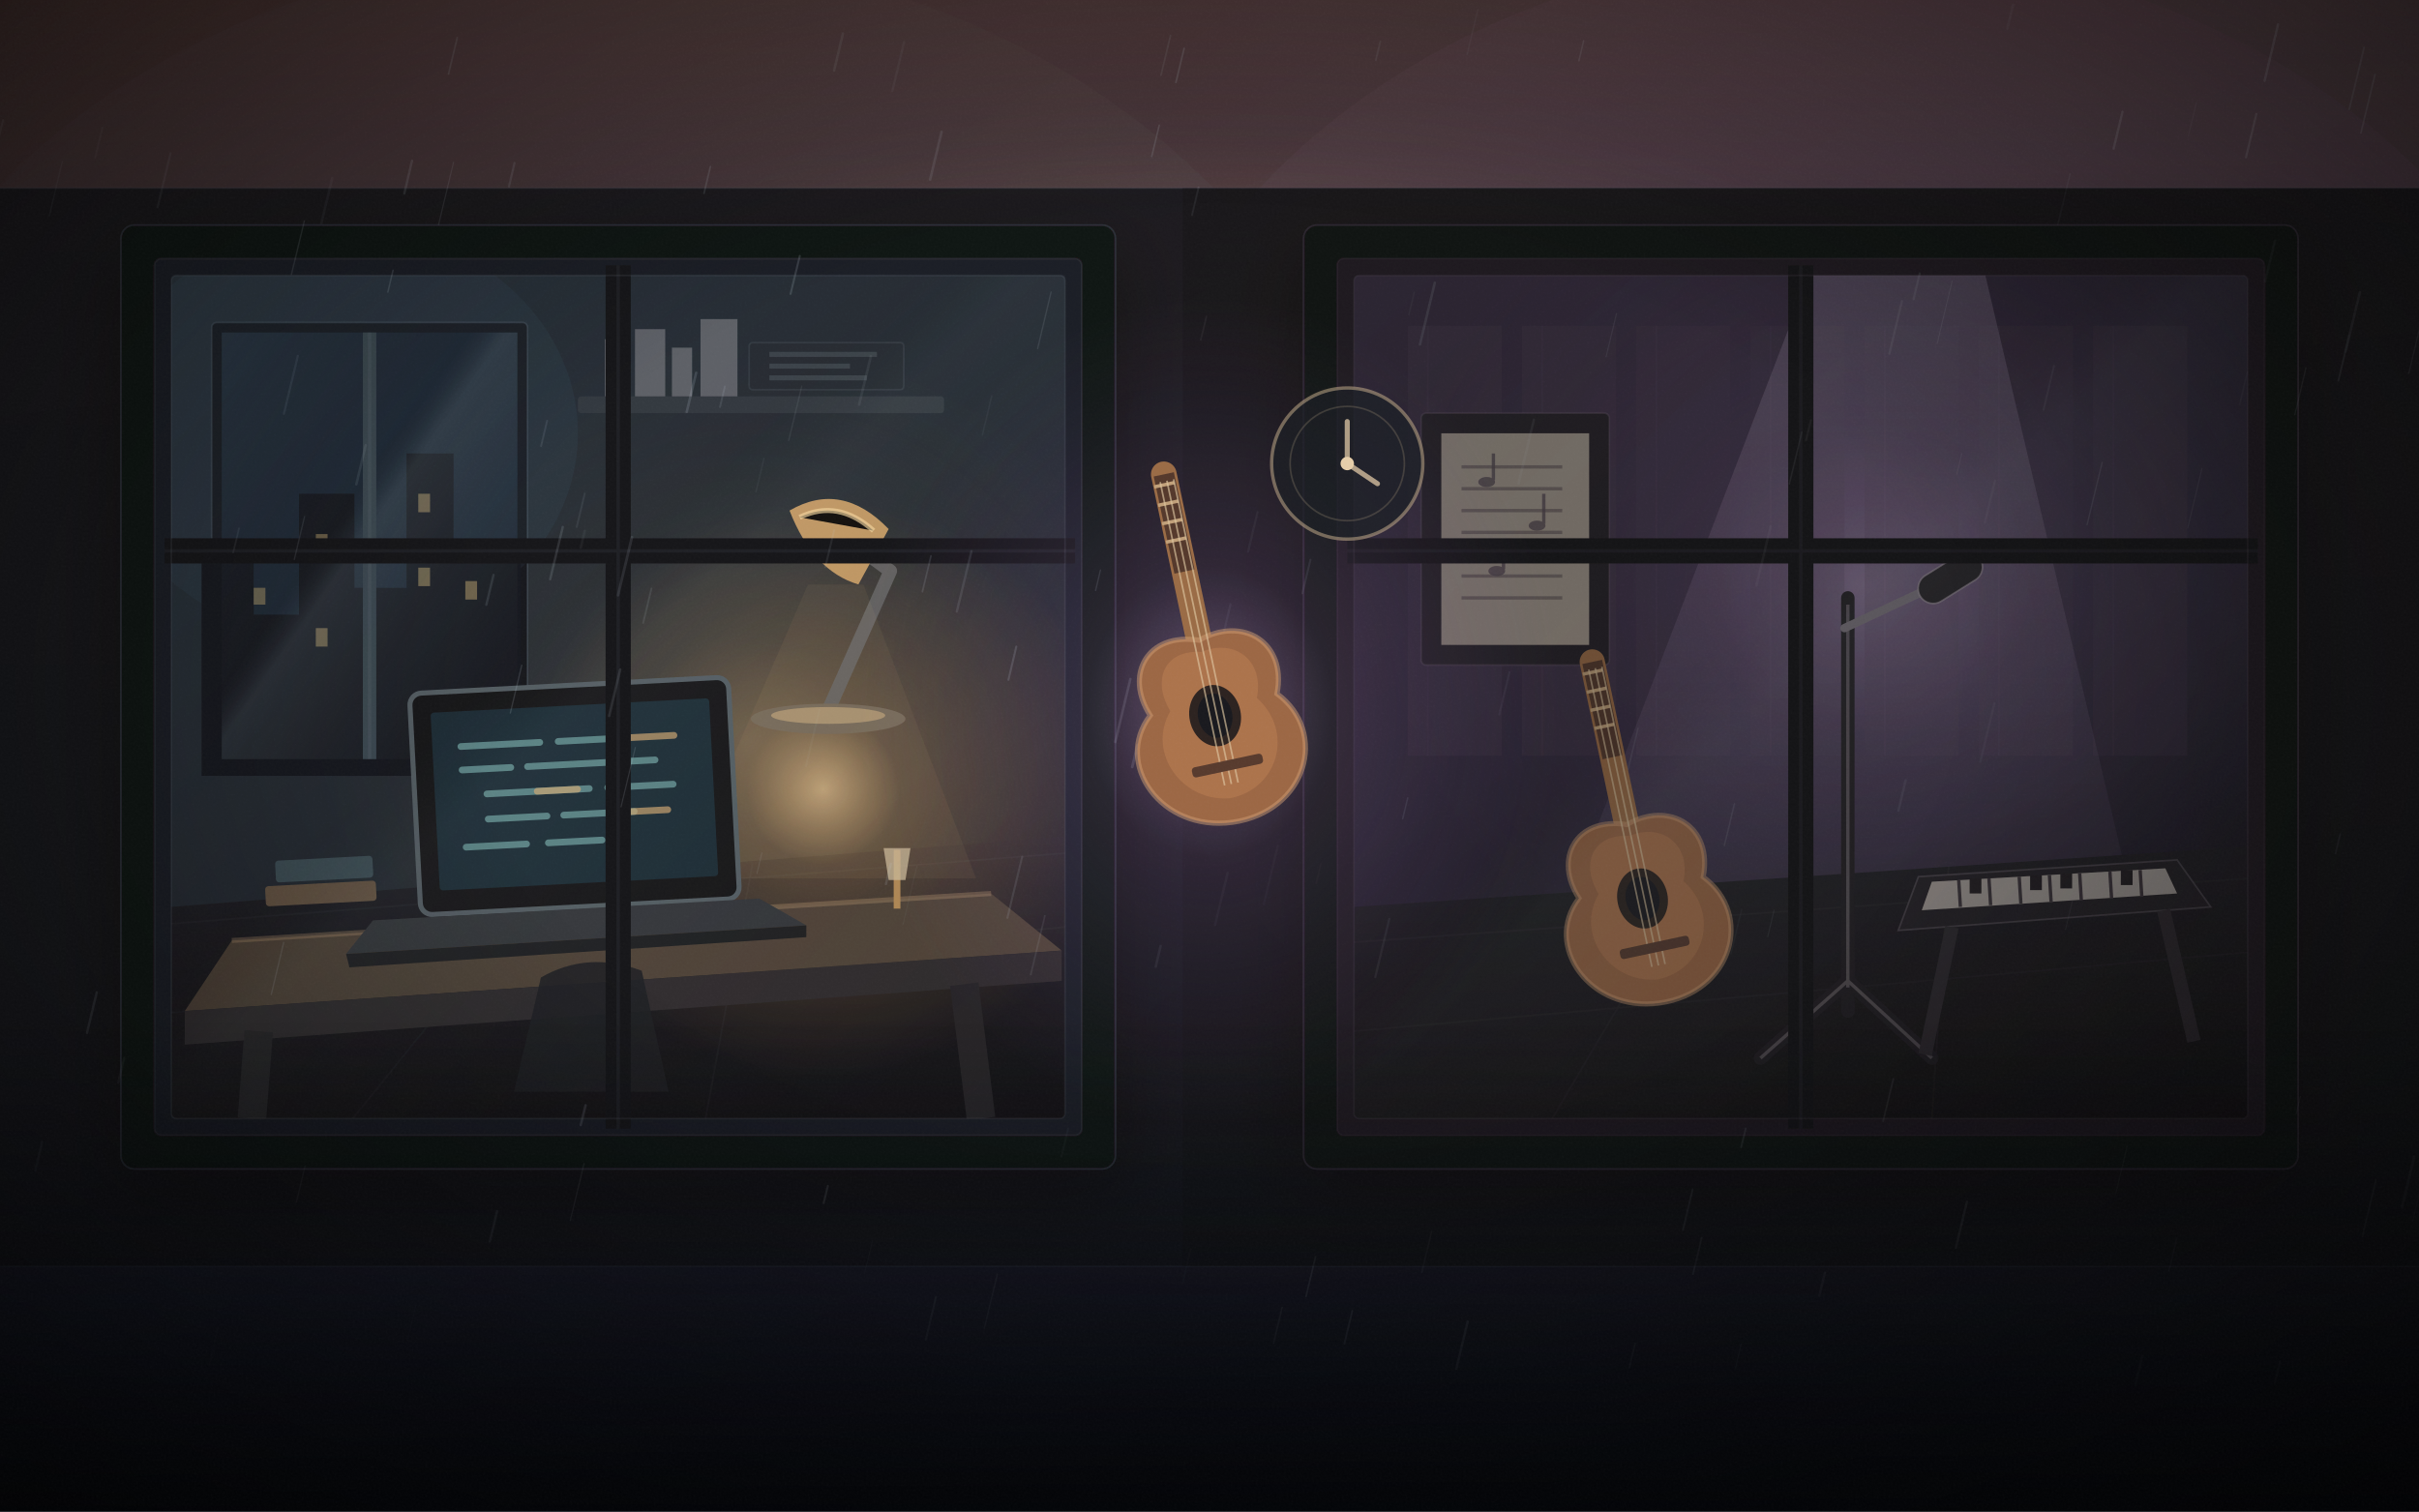
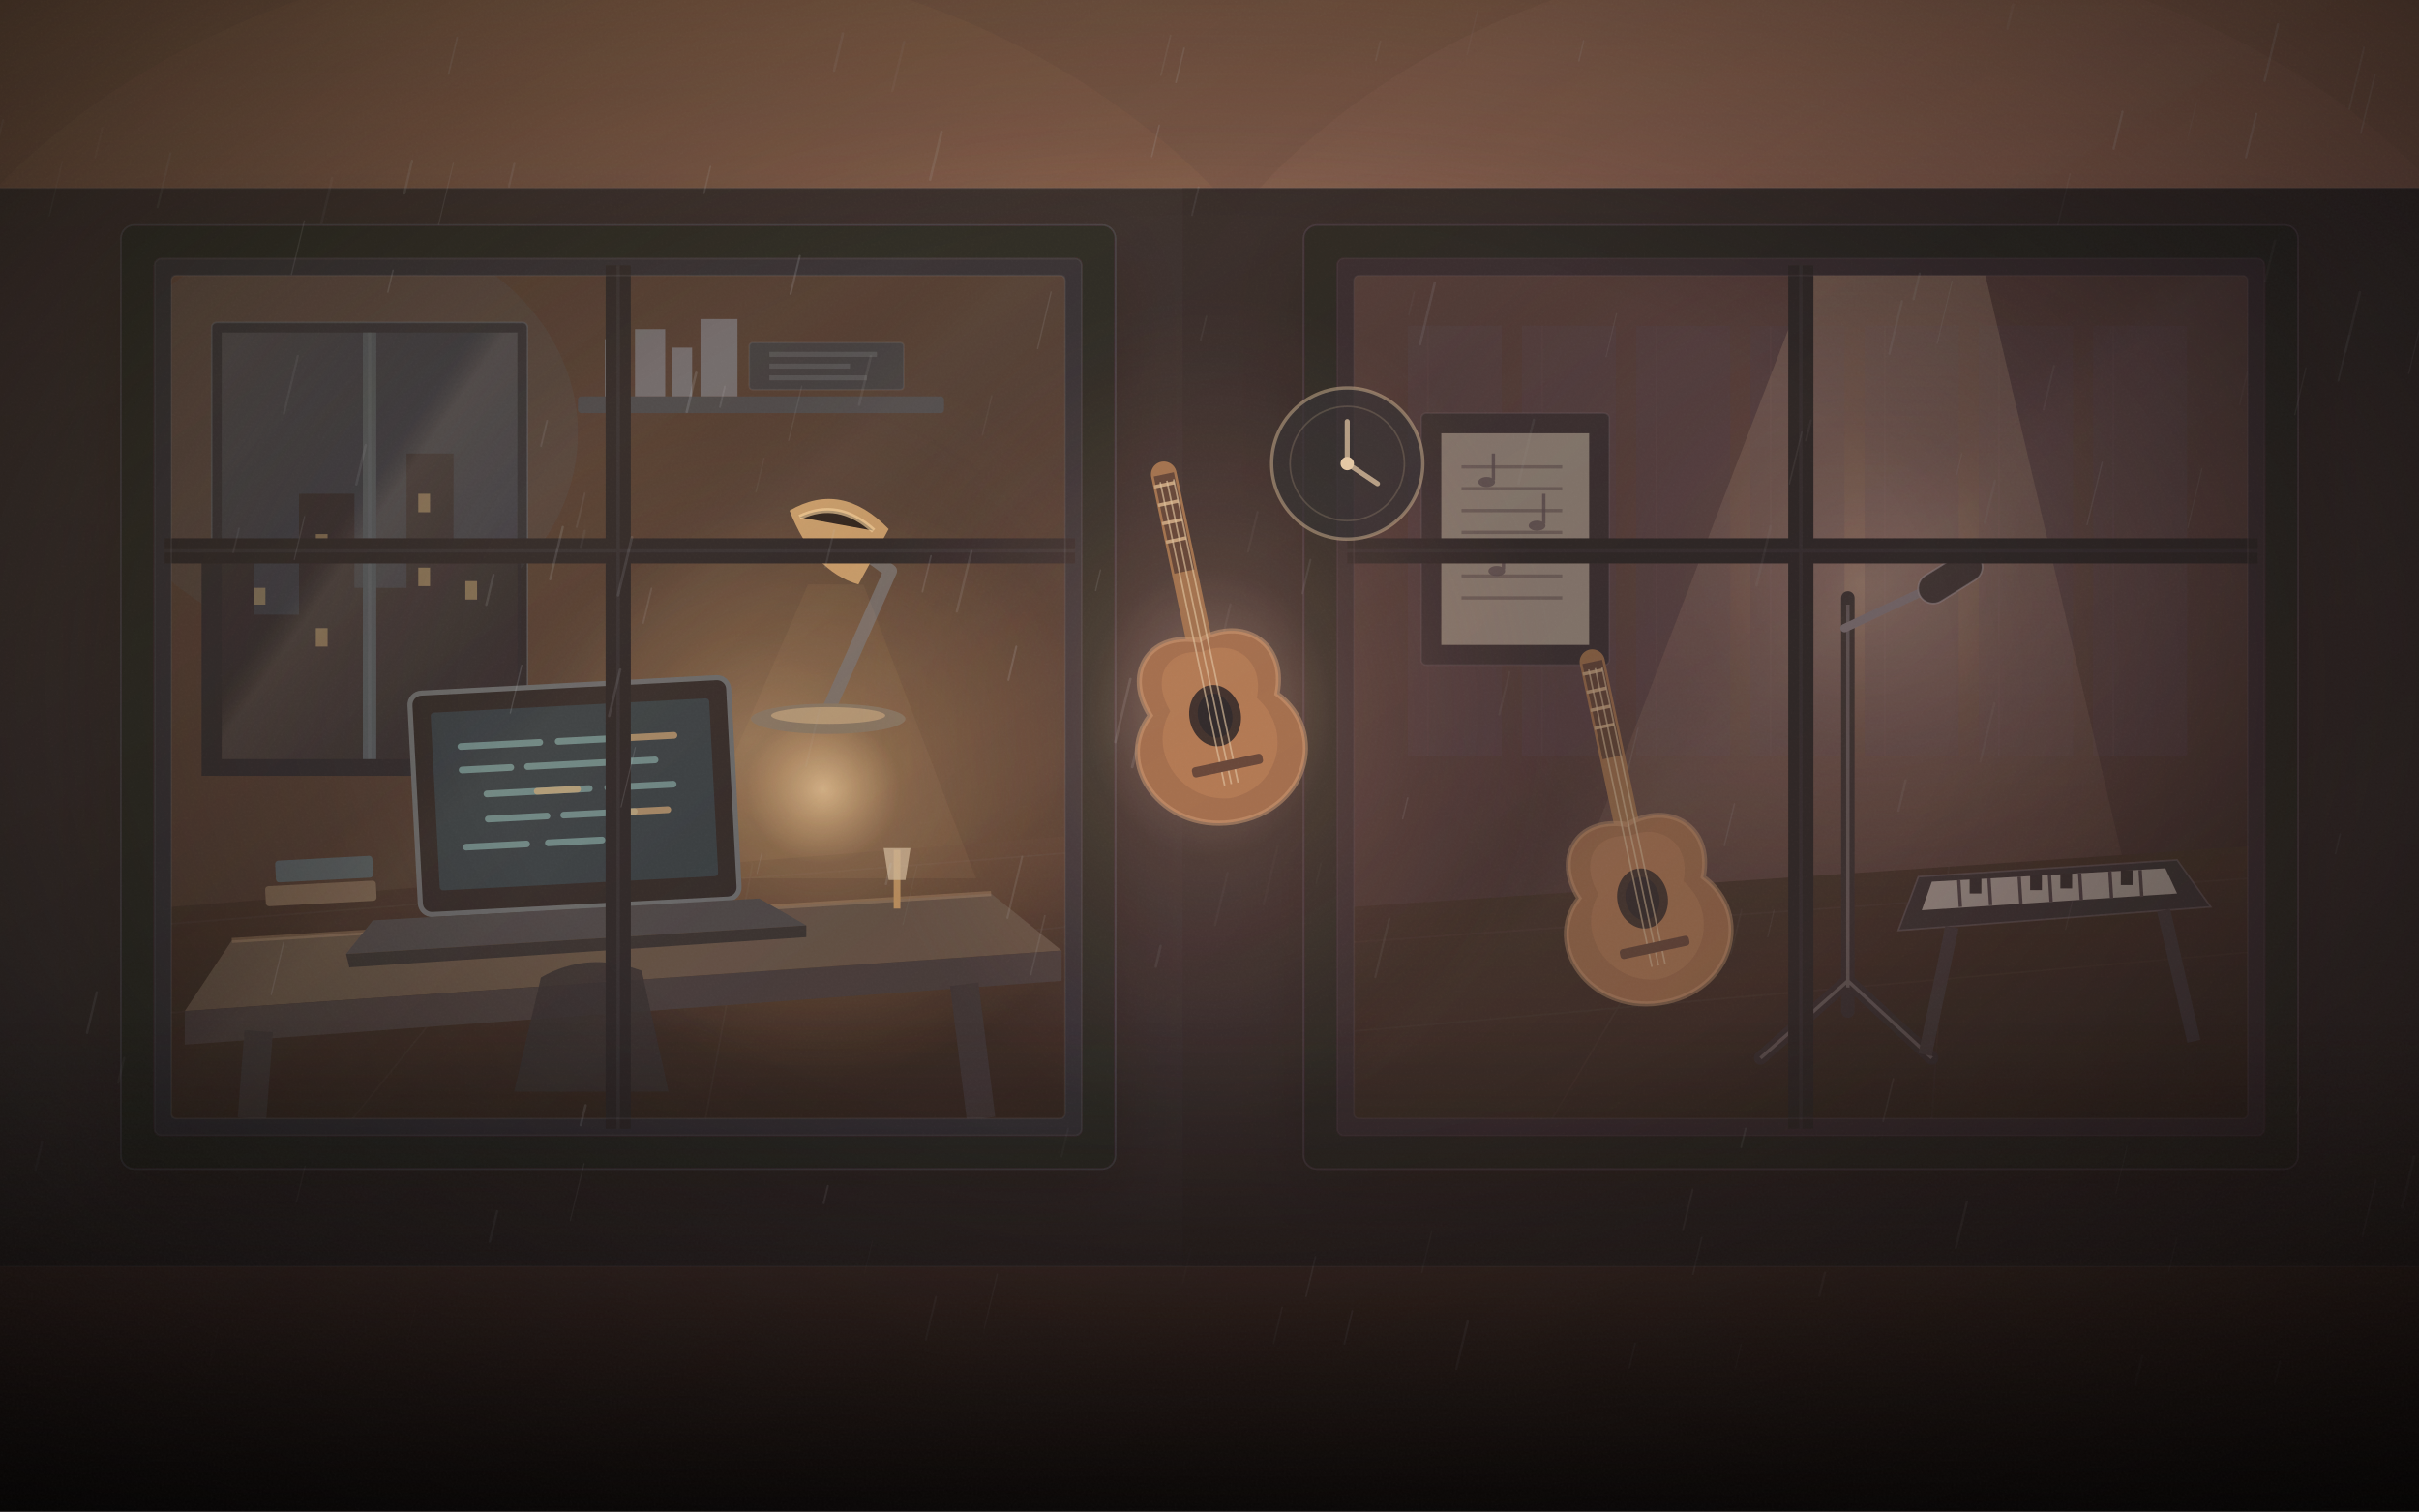
<svg xmlns="http://www.w3.org/2000/svg" viewBox="0 0 1440 900" preserveAspectRatio="xMidYMid slice" role="img" aria-labelledby="title desc">
  <defs>
    <linearGradient id="night" x1="0" y1="0" x2="1" y2="1">
-       <stop stop-color="#03060d" />
-       <stop offset=".46" stop-color="#11182c" />
-       <stop offset="1" stop-color="#070b13" />
+       <stop stop-color="#120d0c" />
+       <stop offset=".46" stop-color="#2b1c1c" />
+       <stop offset="1" stop-color="#160f0e" />
    </linearGradient>
    <linearGradient id="dawn" x1="0" y1="0" x2="0" y2="1">
-       <stop stop-color="#ba786f" stop-opacity=".3" />
-       <stop offset=".48" stop-color="#5c4c68" stop-opacity=".12" />
-       <stop offset="1" stop-color="#07101b" stop-opacity="0" />
+       <stop stop-color="#e2a276" stop-opacity=".36" />
+       <stop offset=".48" stop-color="#8b5e5e" stop-opacity=".15" />
+       <stop offset="1" stop-color="#17110f" stop-opacity="0" />
+     </linearGradient>
+     <linearGradient id="warmWash" x1="0" y1="0" x2="1" y2="1">
+       <stop stop-color="#efb77d" stop-opacity=".2" />
+       <stop offset=".5" stop-color="#dca18c" stop-opacity=".13" />
+       <stop offset="1" stop-color="#c98370" stop-opacity=".18" />
    </linearGradient>
    <linearGradient id="leftRoom" x1="0" y1="0" x2=".85" y2="1">
-       <stop stop-color="#1e2d3a" />
-       <stop offset=".55" stop-color="#17232e" />
-       <stop offset="1" stop-color="#0a111a" />
+       <stop stop-color="#3b2c24" />
+       <stop offset=".55" stop-color="#2a211d" />
+       <stop offset="1" stop-color="#15100e" />
    </linearGradient>
    <linearGradient id="rightRoom" x1=".2" y1="0" x2=".8" y2="1">
-       <stop stop-color="#29233a" />
-       <stop offset=".58" stop-color="#1c1d31" />
-       <stop offset="1" stop-color="#0b101b" />
+       <stop stop-color="#3b292c" />
+       <stop offset=".58" stop-color="#2b2025" />
+       <stop offset="1" stop-color="#171114" />
    </linearGradient>
    <linearGradient id="floor" x1="0" y1="0" x2="0" y2="1">
-       <stop stop-color="#141923" />
-       <stop offset="1" stop-color="#06090f" />
+       <stop stop-color="#261c18" />
+       <stop offset="1" stop-color="#0e0b0a" />
    </linearGradient>
    <linearGradient id="glass" x1="0" y1="0" x2="1" y2="1">
-       <stop stop-color="#6f9ab5" stop-opacity=".13" />
-       <stop offset=".42" stop-color="#2a3f55" stop-opacity=".05" />
-       <stop offset=".48" stop-color="#b4d9e7" stop-opacity=".14" />
-       <stop offset="1" stop-color="#0c1521" stop-opacity=".03" />
+       <stop stop-color="#d5b497" stop-opacity=".13" />
+       <stop offset=".42" stop-color="#62483f" stop-opacity=".05" />
+       <stop offset=".48" stop-color="#f4d7b6" stop-opacity=".13" />
+       <stop offset="1" stop-color="#211512" stop-opacity=".03" />
    </linearGradient>
    <linearGradient id="spotlight" x1="0" y1="0" x2="0" y2="1">
-       <stop stop-color="#eadcff" stop-opacity=".24" />
-       <stop offset="1" stop-color="#b793d5" stop-opacity="0" />
+       <stop stop-color="#ffe0b6" stop-opacity=".27" />
+       <stop offset="1" stop-color="#d9a18b" stop-opacity="0" />
    </linearGradient>
    <linearGradient id="bottomShade" x1="0" y1="0" x2="0" y2="1">
-       <stop stop-color="#04070d" stop-opacity="0" />
-       <stop offset=".56" stop-color="#04070d" stop-opacity=".5" />
-       <stop offset="1" stop-color="#03050a" stop-opacity=".96" />
+       <stop stop-color="#100b09" stop-opacity="0" />
+       <stop offset=".56" stop-color="#100b09" stop-opacity=".46" />
+       <stop offset="1" stop-color="#0b0807" stop-opacity=".94" />
    </linearGradient>
    <radialGradient id="lampGlow">
-       <stop stop-color="#ffd89b" stop-opacity=".7" />
-       <stop offset=".26" stop-color="#f4b96f" stop-opacity=".26" />
+       <stop stop-color="#ffe0a8" stop-opacity=".78" />
+       <stop offset=".26" stop-color="#f4bd78" stop-opacity=".3" />
      <stop offset="1" stop-color="#e6a053" stop-opacity="0" />
    </radialGradient>
    <radialGradient id="stageGlow">
-       <stop stop-color="#e5c4ff" stop-opacity=".42" />
-       <stop offset=".35" stop-color="#b887e1" stop-opacity=".15" />
-       <stop offset="1" stop-color="#8c62bc" stop-opacity="0" />
+       <stop stop-color="#ffd8bd" stop-opacity=".48" />
+       <stop offset=".35" stop-color="#dda088" stop-opacity=".18" />
+       <stop offset="1" stop-color="#aa6e63" stop-opacity="0" />
    </radialGradient>
    <radialGradient id="vignette" cx=".5" cy=".45" r=".72">
      <stop offset=".42" stop-color="#000" stop-opacity="0" />
      <stop offset="1" stop-color="#000" stop-opacity=".66" />
    </radialGradient>
    <filter id="blur8" x="-50%" y="-50%" width="200%" height="200%">
      <feGaussianBlur stdDeviation="8" />
    </filter>
    <filter id="blur24" x="-50%" y="-50%" width="200%" height="200%">
      <feGaussianBlur stdDeviation="24" />
    </filter>
    <filter id="shadow" x="-30%" y="-30%" width="160%" height="160%">
      <feDropShadow dx="0" dy="16" stdDeviation="22" flood-color="#000" flood-opacity=".55" />
    </filter>
    <filter id="grain">
      <feTurbulence type="fractalNoise" baseFrequency=".72" numOctaves="3" seed="27" stitchTiles="stitch" />
      <feColorMatrix type="saturate" values="0" />
      <feComponentTransfer>
        <feFuncA type="table" tableValues="0 .075" />
      </feComponentTransfer>
    </filter>
    <clipPath id="leftClip">
      <rect x="102" y="164" width="532" height="502" rx="3" />
    </clipPath>
    <clipPath id="rightClip">
      <rect x="806" y="164" width="532" height="502" rx="3" />
    </clipPath>
  </defs>
  <rect width="1440" height="900" fill="url(#night)" />
-   <ellipse cx="360" cy="340" rx="460" ry="370" fill="#45627b" opacity=".07" />
-   <ellipse cx="1100" cy="330" rx="440" ry="360" fill="#765087" opacity=".08" />
+   <ellipse cx="360" cy="340" rx="460" ry="370" fill="#b47b58" opacity=".09" />
+   <ellipse cx="1100" cy="330" rx="440" ry="360" fill="#a86c6c" opacity=".1" />
  <rect width="1440" height="900" fill="url(#dawn)" />
  <path d="M0 248C280 210 480 268 720 226C970 182 1160 244 1440 196V0H0Z" fill="#e5a18a" opacity=".07" />
  <ellipse cx="720" cy="210" rx="380" ry="100" fill="#efb493" opacity=".1" filter="url(#blur24)" />
  <path d="M0 112H1440V754H0Z" fill="#080d15" opacity=".9" />
  <path d="M0 112H1440M0 754H1440" stroke="#6d8296" stroke-opacity=".14" />
  <g filter="url(#shadow)">
    <rect x="72" y="134" width="592" height="562" rx="8" fill="#05090f" stroke="#344250" stroke-opacity=".55" />
    <rect x="92" y="154" width="552" height="522" rx="4" fill="#111923" stroke="#637484" stroke-opacity=".18" />
    <rect x="776" y="134" width="592" height="562" rx="8" fill="#05090f" stroke="#454057" stroke-opacity=".58" />
    <rect x="796" y="154" width="552" height="522" rx="4" fill="#171522" stroke="#756887" stroke-opacity=".18" />
  </g>
  <g opacity="1">
    <g clip-path="url(#leftClip)">
      <rect x="102" y="164" width="532" height="502" fill="url(#leftRoom)" />
      <ellipse cx="444" cy="440" rx="250" ry="240" fill="url(#lampGlow)" opacity=".26" />
      <path d="M102 540L634 498V666H102Z" fill="url(#floor)" />
      <path d="M102 550L634 508M102 603L634 552M210 666L328 520M420 666L448 514" stroke="#80909a" stroke-opacity=".06" />
      <rect x="126" y="192" width="188" height="266" rx="3" fill="#080e16" stroke="#4b5d6b" stroke-opacity=".5" />
      <rect x="132" y="198" width="176" height="254" fill="#0d1a28" />
      <ellipse cx="202" cy="258" rx="142" ry="124" fill="#345574" opacity=".14" />
      <path d="M120 410V332H151V366H178V294H211V350H242V270H270V324H310V462H120Z" fill="#080f19" />
      <path d="M151 350H158V360H151ZM188 318H195V329H188ZM249 294H256V305H249ZM277 346H284V357H277ZM188 374H195V385H188ZM249 338H256V349H249Z" fill="#d5b878" opacity=".48" />
      <rect x="132" y="198" width="176" height="254" fill="url(#glass)" />
      <path d="M220 198V452M132 326H308" stroke="#334652" stroke-width="8" />
      <path d="M220 198V452M132 326H308" stroke="#8295a1" stroke-opacity=".12" stroke-width="2" />
      <rect x="344" y="236" width="218" height="10" rx="2" fill="#29343e" />
      <path d="M360 202H374V236H360ZM378 196H396V236H378ZM400 207H412V236H400ZM417 190H439V236H417Z" fill="#58606a" />
      <rect x="446" y="204" width="92" height="28" rx="2" fill="#1a252f" stroke="#83919a" stroke-opacity=".15" />
      <path d="M458 211H522M458 218H506M458 225H516" stroke="#8b9ba3" stroke-opacity=".22" stroke-width="3" />
      <ellipse cx="490" cy="470" rx="176" ry="172" fill="url(#lampGlow)" />
      <path d="M493 423L530 340M530 340L500 318" stroke="#5b5e60" stroke-width="8" stroke-linecap="round" />
      <path d="M470 304Q501 286 529 315L511 348Q484 340 470 304Z" fill="#c59b63" />
      <path d="M476 308Q499 297 520 316" stroke="#ffe0a4" stroke-opacity=".65" stroke-width="3" />
      <ellipse cx="493" cy="428" rx="46" ry="9" fill="#6c6558" />
      <ellipse cx="493" cy="426" rx="34" ry="5" fill="#d3b785" opacity=".55" />
      <path d="M481 348L405 523H581L514 348Z" fill="#f2bd78" opacity=".065" />
      <path d="M138 560L590 532L632 566L110 602Z" fill="#463e35" />
      <path d="M110 602L632 566V584L110 622Z" fill="#24252a" />
      <path d="M154 614L150 666M574 586L584 666" stroke="#1a1d23" stroke-width="17" />
      <path d="M138 560L590 532" stroke="#b49670" stroke-opacity=".35" stroke-width="3" />
      <rect x="247" y="408" width="190" height="132" rx="7" fill="#080d12" stroke="#4c5b64" stroke-width="3" transform="rotate(-3 342 474)" />
      <rect x="259" y="420" width="166" height="106" rx="2" fill="#102633" transform="rotate(-3 342 474)" />
      <g transform="rotate(-3 342 474)" stroke-linecap="round">
        <path d="M276 441H323M334 441H368M276 455H305M315 455H391M290 470H351M362 470H401M290 485H325M335 485H377M276 501H312M325 501H357" stroke="#75b6b6" stroke-opacity=".65" stroke-width="4" />
        <path d="M374 441H403M320 470H344M367 485H397" stroke="#d1aa72" stroke-opacity=".7" stroke-width="4" />
      </g>
      <path d="M222 548L452 535L480 551L206 568Z" fill="#293138" />
      <path d="M206 568L480 551V558L208 576Z" fill="#12181d" />
      <rect x="158" y="526" width="66" height="12" rx="2" fill="#5f5142" transform="rotate(-3 191 532)" />
      <rect x="164" y="511" width="58" height="13" rx="2" fill="#344b56" transform="rotate(-3 193 518)" />
      <path d="M534 506V541" stroke="#b28a55" stroke-width="4" />
      <path d="M526 505H542L539 524H529Z" fill="#d2c2a1" opacity=".75" />
      <path d="M322 582Q350 566 382 578L398 650H306Z" fill="#11171e" opacity=".88" />
    </g>
  </g>
  <g opacity="1">
    <g clip-path="url(#rightClip)">
      <rect x="806" y="164" width="532" height="502" fill="url(#rightRoom)" />
      <ellipse cx="1110" cy="348" rx="290" ry="268" fill="url(#stageGlow)" />
      <g opacity=".32">
        <path d="M838 194H894V450H838ZM906 194H962V450H906ZM974 194H1030V450H974ZM1042 194H1098V450H1042ZM1110 194H1166V450H1110ZM1178 194H1234V450H1178ZM1246 194H1302V450H1246Z" fill="#40344f" />
        <path d="M850 194V450M918 194V450M986 194V450M1054 194V450M1122 194V450M1190 194V450M1258 194V450" stroke="#9a82aa" stroke-opacity=".18" />
      </g>
      <path d="M1080 156H1180L1300 666H884Z" fill="url(#spotlight)" />
      <ellipse cx="1115" cy="626" rx="218" ry="44" fill="#c5a0dc" opacity=".07" filter="url(#blur8)" />
      <path d="M806 540L1338 504V666H806Z" fill="url(#floor)" />
      <path d="M806 561L1338 523M806 614L1338 567M924 666L1008 524M1150 666L1160 516" stroke="#a392b1" stroke-opacity=".055" />
      <rect x="846" y="246" width="112" height="150" rx="3" fill="#171822" stroke="#76677f" stroke-opacity=".32" />
      <rect x="858" y="258" width="88" height="126" fill="#d6cdbc" opacity=".72" />
      <path d="M870 278H930M870 291H930M870 304H930M870 317H930M870 330H930M870 343H930M870 356H930" stroke="#554f55" stroke-opacity=".65" stroke-width="2" />
      <g fill="#4a4350" opacity=".8">
        <ellipse cx="885" cy="287" rx="5" ry="3" />
        <ellipse cx="915" cy="313" rx="5" ry="3" />
        <ellipse cx="891" cy="340" rx="5" ry="3" />
        <path d="M889 286V270M919 312V294M895 339V321" stroke="#4a4350" stroke-width="2" />
      </g>
      <path d="M1100 356V602M1100 584L1048 630M1100 584L1150 630" stroke="#151720" stroke-width="8" stroke-linecap="round" />
      <path d="M1100 360V588M1100 584L1048 630M1100 584L1150 630" stroke="#85828d" stroke-opacity=".55" stroke-width="2" />
      <path d="M1098 374L1162 344" stroke="#777482" stroke-width="5" stroke-linecap="round" />
      <rect x="1152" y="323" width="18" height="42" rx="9" fill="#171922" stroke="#a29baa" stroke-opacity=".65" transform="rotate(58 1161 344)" />
      <g transform="translate(900 378) scale(1) rotate(-12 70 130)">
        <path d="M72 14V144" stroke="#9a6c45" stroke-width="15" stroke-linecap="round" />
        <path d="M66 14H78V72H66Z" fill="#4d3429" />
        <path d="M65 20H77M65 31H77M65 42H77M65 53H77" stroke="#c5a67e" stroke-width="2" />
        <path d="M72 113C43 102 25 124 35 150C8 173 27 218 69 221C113 224 135 181 110 153C122 125 100 104 72 113Z" fill="#9c6744" stroke="#d4a276" stroke-opacity=".5" stroke-width="3" />
        <path d="M72 120C51 114 40 130 47 150C28 171 43 204 71 207C100 207 115 176 98 153C107 132 92 116 72 120Z" fill="#b87b50" opacity=".65" />
        <ellipse cx="72" cy="158" rx="15" ry="18" fill="#211b1b" />
        <ellipse cx="72" cy="158" rx="10" ry="13" fill="#0b1119" />
        <path d="M69 18V199M73 18V199M77 18V199" stroke="#e3d0aa" stroke-opacity=".65" />
        <rect x="52" y="185" width="42" height="6" rx="2" fill="#50362b" />
      </g>
      <g transform="translate(1142 500)">
        <path d="M0 22L154 12L174 40L-12 54Z" fill="#191b25" stroke="#6d6879" stroke-opacity=".5" />
        <path d="M8 25L147 17L154 32L2 42Z" fill="#d3d0ca" opacity=".82" />
        <path d="M24 24L25 40M42 23L43 39M60 22L61 38M78 21L79 37M96 20L97 36M114 19L115 35M132 18L133 34" stroke="#36333e" stroke-width="2" />
        <path d="M34 23L34 32M70 21L70 30M88 20L88 29M124 18L124 27" stroke="#171820" stroke-width="7" />
        <path d="M20 52L4 128M146 42L164 120" stroke="#252630" stroke-width="8" />
      </g>
      <rect x="806" y="164" width="532" height="502" fill="url(#glass)" opacity=".42" />
    </g>
  </g>
  <rect x="102" y="164" width="532" height="502" fill="url(#glass)" opacity=".32" />
  <path d="M368 158V672M98 328H640M1072 158V672M802 328H1344" stroke="#080d14" stroke-width="15" />
  <path d="M368 158V672M98 328H640M1072 158V672M802 328H1344" stroke="#607080" stroke-opacity=".12" stroke-width="2" />
  <rect x="102" y="164" width="532" height="502" rx="3" fill="none" stroke="#9aabba" stroke-opacity=".12" />
  <rect x="806" y="164" width="532" height="502" rx="3" fill="none" stroke="#aa9bb8" stroke-opacity=".12" />
  <g stroke="#c5d8e5" stroke-linecap="round" opacity="0.2">
    <line x1="-29.7" y1="452.2" x2="-34.8" y2="473.5" stroke-width="1.0" opacity="0.45" />
    <line x1="1337.8" y1="221.6" x2="1333.2" y2="240.8" stroke-width="0.9" opacity="0.35" />
    <line x1="501.8" y1="19.9" x2="496.5" y2="42.1" stroke-width="1.5" opacity="0.49" />
    <line x1="422.9" y1="99.2" x2="419.1" y2="115.1" stroke-width="1.0" opacity="0.72" />
    <line x1="378.2" y1="445.1" x2="369.7" y2="480.4" stroke-width="0.7" opacity="0.75" />
    <line x1="310.6" y1="396.1" x2="303.8" y2="424.5" stroke-width="0.8" opacity="0.81" />
    <line x1="838.0" y1="475.1" x2="835.0" y2="487.5" stroke-width="0.9" opacity="0.77" />
    <line x1="1263.5" y1="66.6" x2="1258.2" y2="88.5" stroke-width="1.4" opacity="0.76" />
    <line x1="975.1" y1="433.7" x2="969.2" y2="458.0" stroke-width="0.9" opacity="0.58" />
    <line x1="1413.8" y1="44.4" x2="1405.4" y2="79.2" stroke-width="1.0" opacity="0.71" />
    <line x1="1013.0" y1="737.0" x2="1007.8" y2="758.7" stroke-width="1.0" opacity="0.66" />
    <line x1="713.5" y1="111.5" x2="709.6" y2="128.1" stroke-width="1.1" opacity="0.61" />
    <line x1="608.5" y1="510.1" x2="599.7" y2="546.5" stroke-width="1.2" opacity="0.62" />
    <line x1="476.1" y1="152.4" x2="470.6" y2="175.0" stroke-width="1.2" opacity="0.84" />
    <line x1="748.6" y1="304.9" x2="743.0" y2="328.4" stroke-width="1.3" opacity="0.40" />
    <line x1="780.1" y1="333.3" x2="775.3" y2="353.2" stroke-width="1.2" opacity="0.72" />
    <line x1="496.6" y1="315.6" x2="491.3" y2="337.6" stroke-width="1.2" opacity="0.49" />
    <line x1="1466.5" y1="720.0" x2="1460.2" y2="746.4" stroke-width="1.6" opacity="0.84" />
    <line x1="414.4" y1="222.0" x2="408.8" y2="245.3" stroke-width="1.5" opacity="0.82" />
    <line x1="1232.3" y1="103.5" x2="1225.0" y2="133.7" stroke-width="0.9" opacity="0.34" />
    <line x1="730.8" y1="519.7" x2="723.3" y2="550.8" stroke-width="1.4" opacity="0.30" />
    <line x1="622.0" y1="545.3" x2="613.6" y2="580.3" stroke-width="1.0" opacity="0.50" />
    <line x1="1162.1" y1="167.2" x2="1153.2" y2="204.5" stroke-width="0.6" opacity="0.77" />
    <line x1="1072.6" y1="257.3" x2="1065.2" y2="288.1" stroke-width="0.9" opacity="0.54" />
    <line x1="655.1" y1="339.4" x2="652.2" y2="351.6" stroke-width="0.8" opacity="0.67" />
    <line x1="217.7" y1="265.0" x2="212.1" y2="288.4" stroke-width="1.5" opacity="0.57" />
    <line x1="1393.1" y1="496.6" x2="1390.3" y2="508.2" stroke-width="1.0" opacity="0.47" />
    <line x1="672.9" y1="404.3" x2="663.9" y2="441.8" stroke-width="1.5" opacity="0.74" />
    <line x1="1369.4" y1="652.8" x2="1366.9" y2="663.2" stroke-width="0.6" opacity="0.56" />
    <line x1="25.1" y1="679.9" x2="21.0" y2="697.0" stroke-width="1.4" opacity="0.32" />
    <line x1="763.2" y1="778.6" x2="758.1" y2="799.9" stroke-width="1.0" opacity="0.60" />
    <line x1="1455.4" y1="345.4" x2="1449.1" y2="371.8" stroke-width="1.4" opacity="0.64" />
    <line x1="1007.6" y1="708.2" x2="1001.8" y2="732.5" stroke-width="1.1" opacity="0.70" />
    <line x1="487.8" y1="422.7" x2="479.8" y2="456.0" stroke-width="1.2" opacity="0.25" />
    <line x1="783.1" y1="748.3" x2="777.5" y2="771.9" stroke-width="1.0" opacity="0.80" />
    <line x1="1266.2" y1="682.7" x2="1259.5" y2="710.8" stroke-width="0.7" opacity="0.39" />
    <line x1="625.7" y1="173.9" x2="617.7" y2="207.5" stroke-width="0.8" opacity="0.59" />
    <line x1="1187.6" y1="286.2" x2="1181.5" y2="311.3" stroke-width="1.4" opacity="0.36" />
    <line x1="1056.1" y1="541.9" x2="1052.3" y2="557.8" stroke-width="0.7" opacity="0.47" />
    <line x1="690.9" y1="563.3" x2="688.0" y2="575.6" stroke-width="1.5" opacity="0.37" />
    <line x1="873.7" y1="786.9" x2="866.9" y2="815.1" stroke-width="1.4" opacity="0.84" />
    <line x1="1187.3" y1="418.6" x2="1178.9" y2="453.5" stroke-width="1.4" opacity="0.32" />
    <line x1="827.0" y1="547.2" x2="818.7" y2="581.8" stroke-width="1.3" opacity="0.51" />
    <line x1="453.5" y1="507.9" x2="450.6" y2="520.1" stroke-width="0.6" opacity="0.54" />
    <line x1="1354.3" y1="143.2" x2="1348.4" y2="167.5" stroke-width="1.4" opacity="0.37" />
    <line x1="272.2" y1="22.4" x2="267.0" y2="44.0" stroke-width="1.0" opacity="0.69" />
    <line x1="538.2" y1="25.0" x2="531.2" y2="54.2" stroke-width="1.4" opacity="0.30" />
    <line x1="1039.2" y1="671.9" x2="1036.5" y2="683.1" stroke-width="1.1" opacity="0.78" />
    <line x1="1170.9" y1="715.5" x2="1164.3" y2="743.0" stroke-width="1.4" opacity="0.76" />
    <line x1="1036.5" y1="800.4" x2="1033.1" y2="814.6" stroke-width="0.6" opacity="0.62" />
    <line x1="-5.9" y1="19.5" x2="-14.2" y2="54.1" stroke-width="1.2" opacity="0.60" />
    <line x1="387.8" y1="350.4" x2="382.9" y2="370.9" stroke-width="1.1" opacity="0.58" />
    <line x1="181.3" y1="307.6" x2="175.2" y2="333.1" stroke-width="0.8" opacity="0.61" />
    <line x1="1467.7" y1="634.7" x2="1460.1" y2="666.1" stroke-width="0.8" opacity="0.52" />
    <line x1="1032.5" y1="478.6" x2="1026.5" y2="503.4" stroke-width="0.9" opacity="0.65" />
    <line x1="973.4" y1="799.8" x2="969.9" y2="814.4" stroke-width="1.0" opacity="0.60" />
    <line x1="325.7" y1="250.5" x2="322.1" y2="265.6" stroke-width="1.1" opacity="0.58" />
    <line x1="168.9" y1="561.1" x2="161.5" y2="592.1" stroke-width="0.8" opacity="0.70" />
    <line x1="518.4" y1="212.2" x2="511.4" y2="241.0" stroke-width="1.5" opacity="0.40" />
    <line x1="1086.3" y1="757.8" x2="1083.0" y2="771.6" stroke-width="1.4" opacity="0.50" />
    <line x1="1167.8" y1="270.1" x2="1164.9" y2="282.3" stroke-width="0.7" opacity="0.54" />
    <line x1="197.8" y1="106.0" x2="191.3" y2="132.9" stroke-width="1.5" opacity="0.31" />
    <line x1="854.1" y1="168.4" x2="845.3" y2="205.1" stroke-width="1.5" opacity="0.79" />
    <line x1="1441.1" y1="707.0" x2="1436.2" y2="727.3" stroke-width="0.7" opacity="0.35" />
    <line x1="1407.3" y1="28.3" x2="1398.5" y2="65.0" stroke-width="1.1" opacity="0.63" />
    <line x1="376.2" y1="319.8" x2="367.9" y2="354.4" stroke-width="1.6" opacity="0.61" />
    <line x1="1453.1" y1="816.8" x2="1446.6" y2="843.9" stroke-width="0.7" opacity="0.75" />
    <line x1="677.2" y1="443.5" x2="674.0" y2="456.7" stroke-width="1.6" opacity="0.76" />
    <line x1="177.3" y1="211.9" x2="169.0" y2="246.4" stroke-width="1.3" opacity="0.50" />
    <line x1="732.5" y1="359.8" x2="727.5" y2="380.6" stroke-width="1.3" opacity="0.48" />
    <line x1="1414.4" y1="702.4" x2="1406.3" y2="736.2" stroke-width="1.0" opacity="0.61" />
    <line x1="61.0" y1="76.0" x2="56.7" y2="93.9" stroke-width="1.2" opacity="0.28" />
    <line x1="554.2" y1="331.0" x2="549.1" y2="352.3" stroke-width="1.0" opacity="0.68" />
    <line x1="1142.8" y1="162.8" x2="1139.1" y2="178.2" stroke-width="1.3" opacity="0.71" />
    <line x1="1078.0" y1="250.3" x2="1075.1" y2="262.1" stroke-width="1.2" opacity="0.42" />
    <line x1="101.5" y1="91.3" x2="93.8" y2="123.4" stroke-width="1.3" opacity="0.39" />
    <line x1="1127.1" y1="642.3" x2="1121.0" y2="667.6" stroke-width="1.0" opacity="0.60" />
    <line x1="142.3" y1="314.6" x2="138.8" y2="329.0" stroke-width="1.0" opacity="0.45" />
    <line x1="181.2" y1="131.5" x2="173.5" y2="163.4" stroke-width="0.8" opacity="0.71" />
    <line x1="1468.4" y1="660.1" x2="1461.3" y2="689.3" stroke-width="1.1" opacity="0.74" />
    <line x1="593.7" y1="758.7" x2="585.9" y2="791.0" stroke-width="0.8" opacity="0.55" />
    <line x1="821.7" y1="24.7" x2="819.0" y2="35.9" stroke-width="1.1" opacity="0.44" />
    <line x1="348.6" y1="658.1" x2="345.7" y2="669.9" stroke-width="1.5" opacity="0.82" />
    <line x1="708.8" y1="743.9" x2="704.2" y2="763.0" stroke-width="1.1" opacity="0.21" />
    <line x1="519.4" y1="738.6" x2="514.7" y2="758.2" stroke-width="0.6" opacity="0.24" />
    <line x1="57.6" y1="590.8" x2="51.8" y2="615.0" stroke-width="1.4" opacity="0.59" />
    <line x1="557.2" y1="772.2" x2="551.1" y2="797.7" stroke-width="1.2" opacity="0.62" />
    <line x1="37.1" y1="96.1" x2="29.4" y2="128.3" stroke-width="0.8" opacity="0.34" />
    <line x1="805.0" y1="780.5" x2="800.3" y2="800.1" stroke-width="1.1" opacity="0.82" />
    <line x1="431.5" y1="230.1" x2="428.6" y2="242.4" stroke-width="1.1" opacity="0.58" />
    <line x1="578.3" y1="328.2" x2="569.6" y2="364.1" stroke-width="1.4" opacity="0.61" />
    <line x1="913.1" y1="249.9" x2="904.0" y2="287.8" stroke-width="1.4" opacity="0.50" />
    <line x1="1398.4" y1="199.8" x2="1392.0" y2="226.7" stroke-width="1.1" opacity="0.69" />
    <line x1="270.0" y1="96.6" x2="261.1" y2="133.7" stroke-width="0.7" opacity="0.63" />
    <line x1="73.9" y1="630.0" x2="70.4" y2="644.6" stroke-width="1.4" opacity="0.32" />
    <line x1="962.3" y1="186.7" x2="956.1" y2="212.4" stroke-width="0.7" opacity="0.58" />
    <line x1="477.3" y1="229.9" x2="469.5" y2="262.3" stroke-width="0.8" opacity="0.42" />
    <line x1="1132.2" y1="179.4" x2="1124.7" y2="210.6" stroke-width="1.3" opacity="0.70" />
    <line x1="718.2" y1="188.4" x2="714.8" y2="202.4" stroke-width="1.0" opacity="0.48" />
    <line x1="1442.9" y1="184.9" x2="1433.9" y2="222.4" stroke-width="0.8" opacity="0.60" />
    <line x1="942.7" y1="24.3" x2="939.9" y2="36.2" stroke-width="0.9" opacity="0.61" />
    <line x1="690.1" y1="74.5" x2="685.6" y2="93.2" stroke-width="0.9" opacity="0.77" />
    <line x1="530.3" y1="514.3" x2="527.4" y2="526.4" stroke-width="1.4" opacity="0.64" />
    <line x1="696.8" y1="21.1" x2="691.1" y2="44.8" stroke-width="1.0" opacity="0.49" />
    <line x1="1356.1" y1="14.5" x2="1348.1" y2="48.1" stroke-width="1.4" opacity="0.82" />
    <line x1="545.8" y1="515.8" x2="537.5" y2="550.6" stroke-width="0.6" opacity="0.24" />
    <line x1="786.3" y1="514.3" x2="783.5" y2="526.0" stroke-width="1.0" opacity="0.23" />
    <line x1="1295.8" y1="737.2" x2="1291.1" y2="756.9" stroke-width="0.8" opacity="0.41" />
    <line x1="1437.1" y1="688.8" x2="1429.9" y2="719.0" stroke-width="1.6" opacity="0.49" />
    <line x1="1222.7" y1="217.9" x2="1216.5" y2="244.0" stroke-width="1.1" opacity="0.51" />
    <line x1="852.2" y1="733.4" x2="846.4" y2="757.5" stroke-width="0.9" opacity="0.43" />
    <line x1="1134.4" y1="464.6" x2="1130.1" y2="482.7" stroke-width="1.4" opacity="0.52" />
    <line x1="335.0" y1="313.8" x2="327.5" y2="344.9" stroke-width="1.4" opacity="0.74" />
    <line x1="1233.6" y1="536.7" x2="1229.6" y2="553.4" stroke-width="0.7" opacity="0.41" />
    <line x1="841.9" y1="174.0" x2="838.7" y2="187.4" stroke-width="0.9" opacity="0.32" />
    <line x1="590.4" y1="235.7" x2="584.8" y2="259.0" stroke-width="0.9" opacity="0.26" />
    <line x1="247.8" y1="776.2" x2="242.2" y2="799.7" stroke-width="0.6" opacity="0.21" />
    <line x1="898.6" y1="400.2" x2="892.5" y2="425.5" stroke-width="1.2" opacity="0.44" />
    <line x1="1054.0" y1="313.5" x2="1045.6" y2="348.6" stroke-width="1.4" opacity="0.39" />
    <line x1="760.7" y1="503.5" x2="752.3" y2="538.5" stroke-width="1.3" opacity="0.24" />
    <line x1="306.3" y1="97.0" x2="303.0" y2="111.0" stroke-width="1.3" opacity="0.63" />
    <line x1="1.8" y1="71.4" x2="-7.0" y2="108.1" stroke-width="1.1" opacity="0.46" />
    <line x1="1307.5" y1="61.1" x2="1302.7" y2="81.0" stroke-width="0.7" opacity="0.34" />
    <line x1="293.8" y1="342.3" x2="289.5" y2="360.1" stroke-width="1.4" opacity="0.64" />
    <line x1="348.1" y1="316.1" x2="345.7" y2="326.1" stroke-width="1.5" opacity="0.29" />
    <line x1="1251.4" y1="275.3" x2="1242.4" y2="312.5" stroke-width="0.8" opacity="0.78" />
    <line x1="369.2" y1="398.7" x2="362.6" y2="426.3" stroke-width="1.5" opacity="0.63" />
    <line x1="129.8" y1="790.7" x2="124.6" y2="812.6" stroke-width="1.0" opacity="0.20" />
    <line x1="1372.7" y1="219.0" x2="1366.1" y2="246.9" stroke-width="0.8" opacity="0.62" />
    <line x1="-6.0" y1="509.6" x2="-11.6" y2="532.6" stroke-width="0.9" opacity="0.54" />
    <line x1="234.0" y1="160.9" x2="230.9" y2="173.9" stroke-width="0.9" opacity="0.83" />
    <line x1="879.8" y1="5.6" x2="873.3" y2="32.6" stroke-width="0.8" opacity="0.29" />
    <line x1="1404.8" y1="174.0" x2="1396.3" y2="209.3" stroke-width="1.5" opacity="0.60" />
    <line x1="245.3" y1="95.7" x2="240.7" y2="115.2" stroke-width="1.4" opacity="0.72" />
    <line x1="1275.3" y1="807.5" x2="1271.1" y2="824.8" stroke-width="1.4" opacity="0.54" />
    <line x1="1036.8" y1="541.5" x2="1030.4" y2="567.9" stroke-width="0.9" opacity="0.26" />
    <line x1="1357.3" y1="810.6" x2="1354.2" y2="823.5" stroke-width="1.2" opacity="0.63" />
    <line x1="635.9" y1="671.9" x2="631.8" y2="688.7" stroke-width="1.1" opacity="0.21" />
    <line x1="348.1" y1="293.8" x2="343.3" y2="313.8" stroke-width="1.1" opacity="0.45" />
    <line x1="492.8" y1="706.1" x2="490.3" y2="716.4" stroke-width="1.2" opacity="0.73" />
    <line x1="704.9" y1="28.8" x2="700.0" y2="49.1" stroke-width="1.0" opacity="0.78" />
    <line x1="1343.2" y1="67.9" x2="1337.0" y2="93.7" stroke-width="1.3" opacity="0.76" />
    <line x1="560.5" y1="78.5" x2="553.7" y2="106.9" stroke-width="1.5" opacity="0.60" />
    <line x1="1310.8" y1="278.9" x2="1302.4" y2="314.1" stroke-width="0.7" opacity="0.52" />
    <line x1="347.7" y1="692.8" x2="339.5" y2="726.7" stroke-width="0.7" opacity="0.56" />
    <line x1="1198.3" y1="2.9" x2="1195.0" y2="16.9" stroke-width="1.6" opacity="0.32" />
    <line x1="605.0" y1="385.0" x2="600.3" y2="404.8" stroke-width="1.2" opacity="0.84" />
    <line x1="454.8" y1="272.9" x2="450.0" y2="292.9" stroke-width="0.8" opacity="0.29" />
    <line x1="181.6" y1="694.4" x2="176.5" y2="715.6" stroke-width="0.8" opacity="0.36" />
    <line x1="295.9" y1="721.2" x2="291.6" y2="739.2" stroke-width="1.4" opacity="0.58" />
  </g>
  <rect x="704" y="112" width="736" height="642" fill="#02050b" opacity=".32" />
  <ellipse cx="720" cy="424" rx="210" ry="248" fill="url(#stageGlow)" />
  <g transform="translate(644 266) scale(1.02) rotate(-12 70 130)">
    <path d="M72 14V144" stroke="#9a6c45" stroke-width="15" stroke-linecap="round" />
    <path d="M66 14H78V72H66Z" fill="#4d3429" />
    <path d="M65 20H77M65 31H77M65 42H77M65 53H77" stroke="#c5a67e" stroke-width="2" />
    <path d="M72 113C43 102 25 124 35 150C8 173 27 218 69 221C113 224 135 181 110 153C122 125 100 104 72 113Z" fill="#9c6744" stroke="#d4a276" stroke-opacity=".5" stroke-width="3" />
    <path d="M72 120C51 114 40 130 47 150C28 171 43 204 71 207C100 207 115 176 98 153C107 132 92 116 72 120Z" fill="#b87b50" opacity=".65" />
    <ellipse cx="72" cy="158" rx="15" ry="18" fill="#211b1b" />
    <ellipse cx="72" cy="158" rx="10" ry="13" fill="#0b1119" />
    <path d="M69 18V199M73 18V199M77 18V199" stroke="#e3d0aa" stroke-opacity=".65" />
    <rect x="52" y="185" width="42" height="6" rx="2" fill="#50362b" />
  </g>
  <g transform="translate(802 276)">
    <circle r="45" fill="#0d1721" fill-opacity=".72" stroke="#dbc49d" stroke-opacity=".48" stroke-width="2" />
    <circle r="34" fill="none" stroke="#dbc49d" stroke-opacity=".2" />
    <path d="M0 -25V0L18 12" fill="none" stroke="#eed8b4" stroke-opacity=".72" stroke-width="3" stroke-linecap="round" />
    <circle r="4" fill="#eed8b4" />
  </g>
  <rect width="1440" height="900" fill="#9b6946" opacity=".09" />
+   <rect width="1440" height="900" fill="url(#warmWash)" />
  <rect y="606" width="1440" height="294" fill="url(#bottomShade)" />
  <rect width="1440" height="900" fill="url(#vignette)" />
  <rect width="1440" height="900" filter="url(#grain)" opacity=".38" />
</svg>
